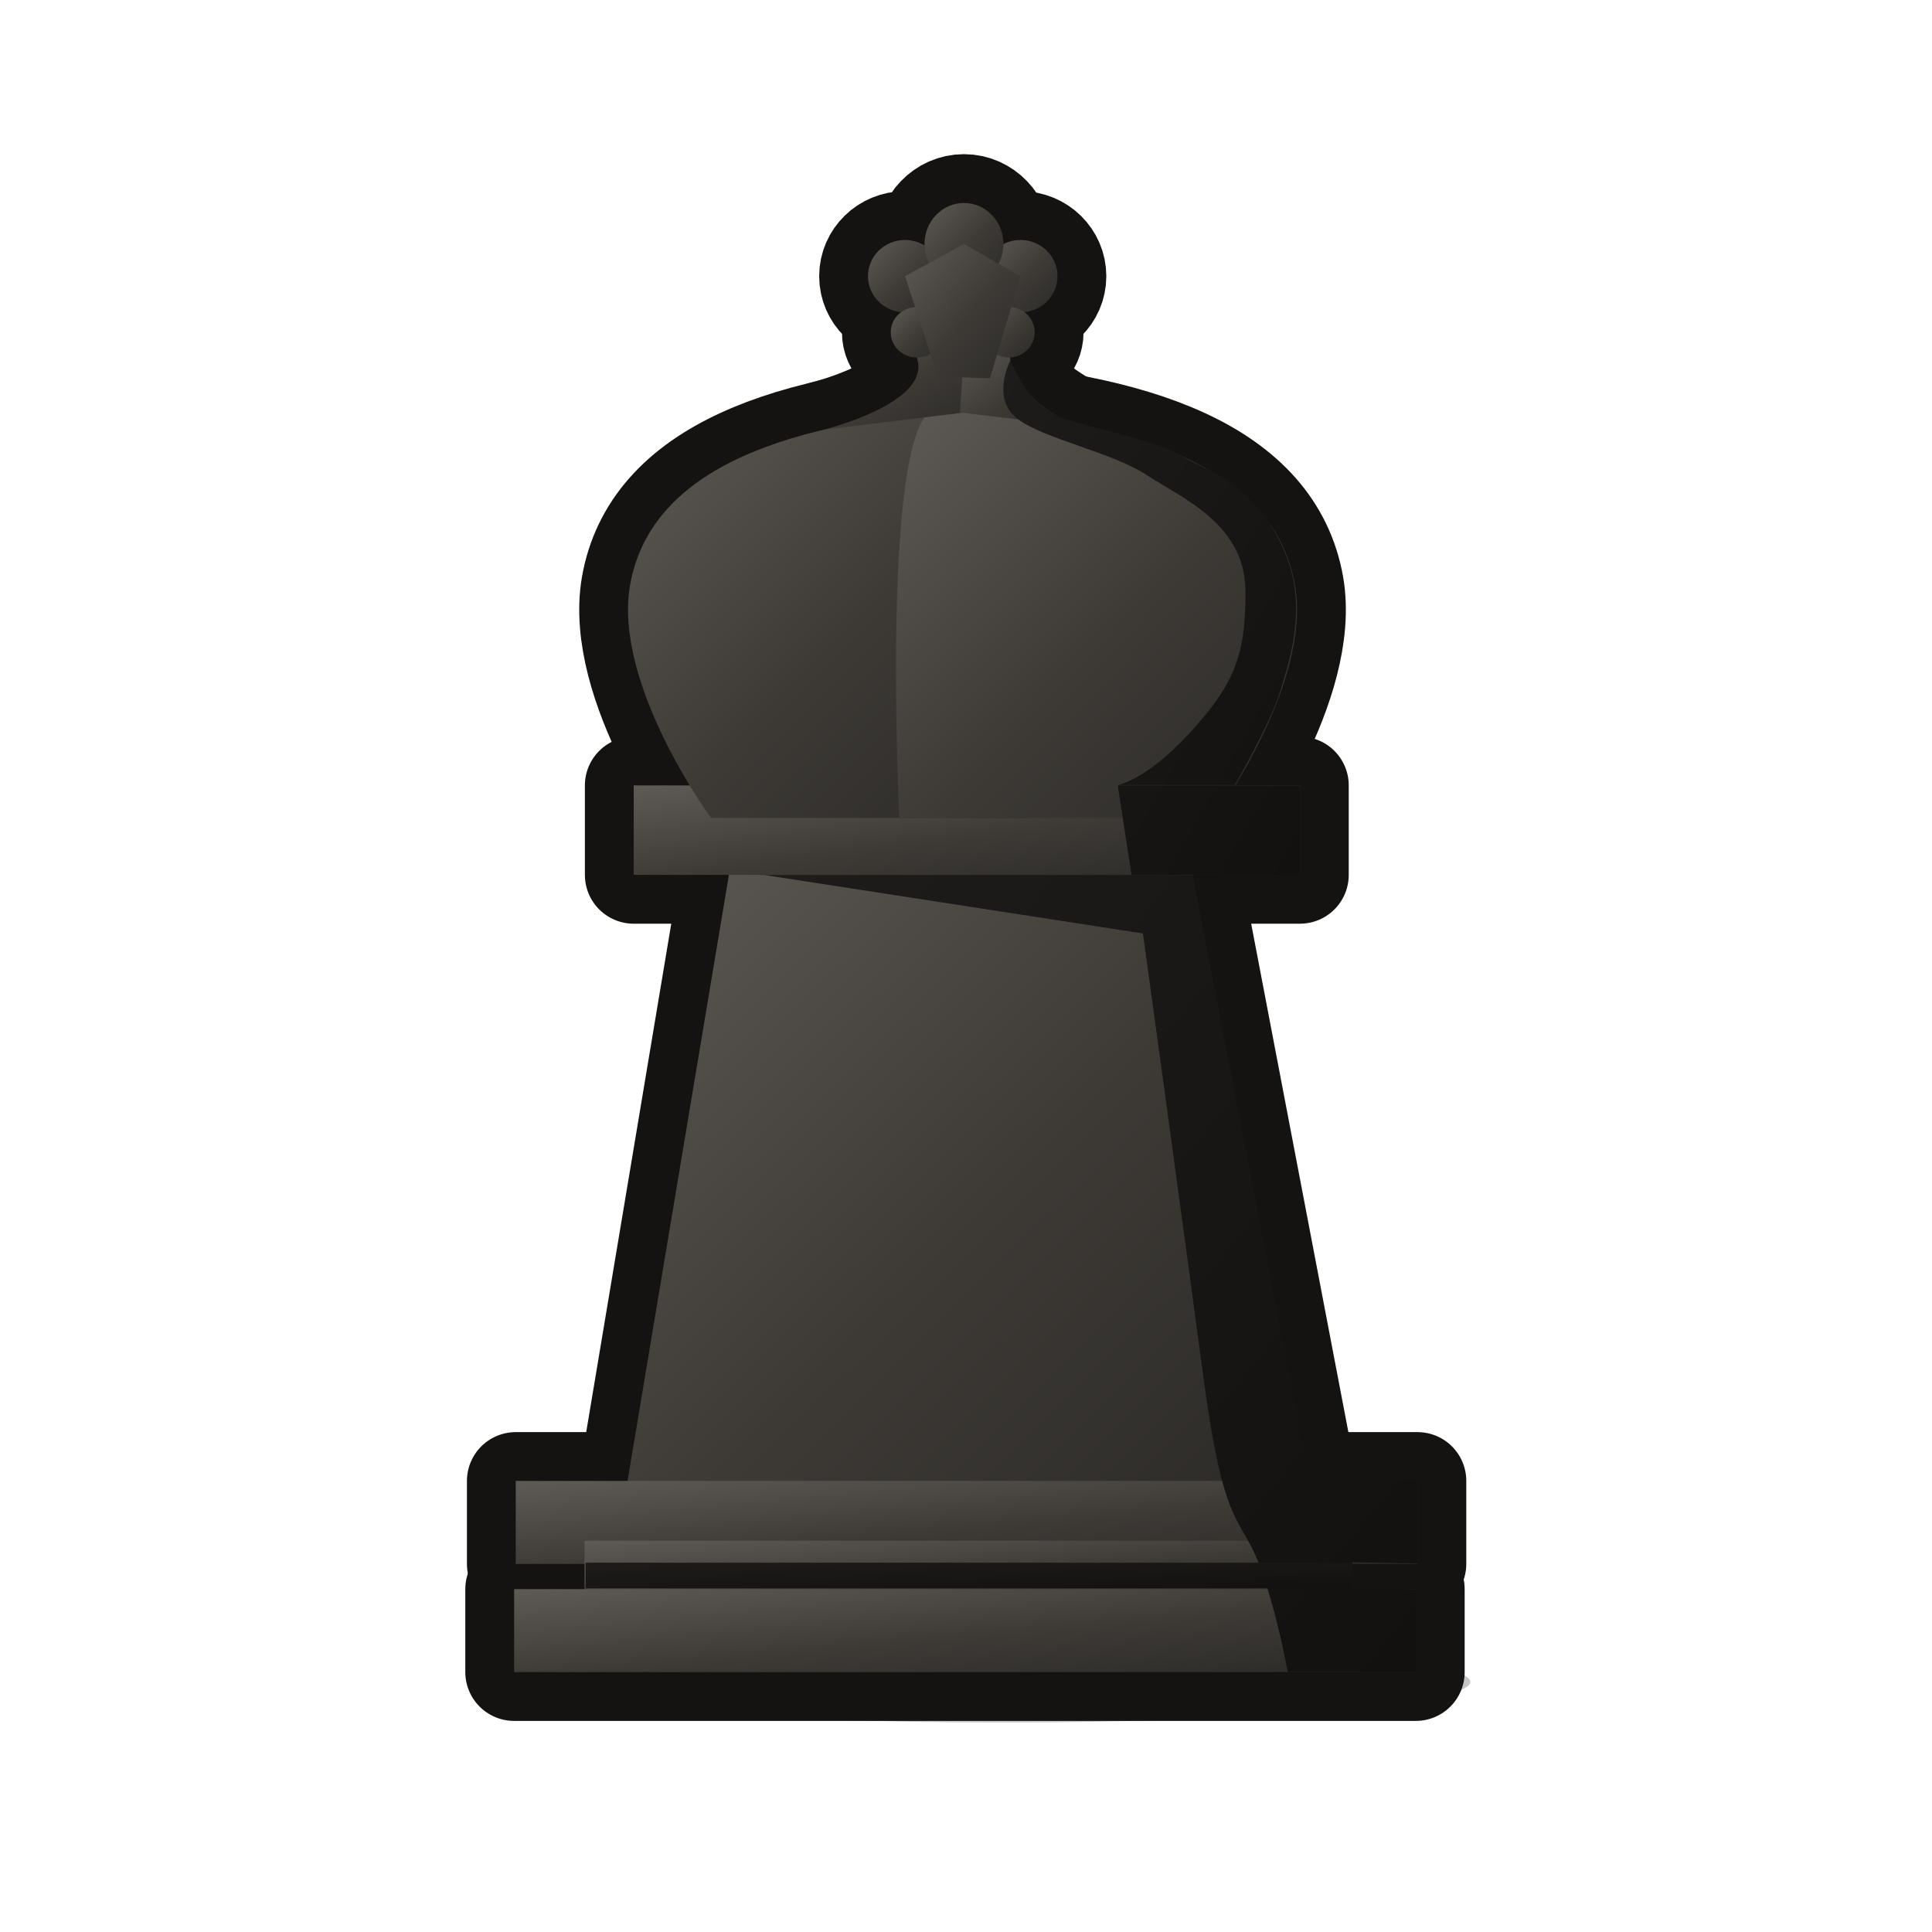
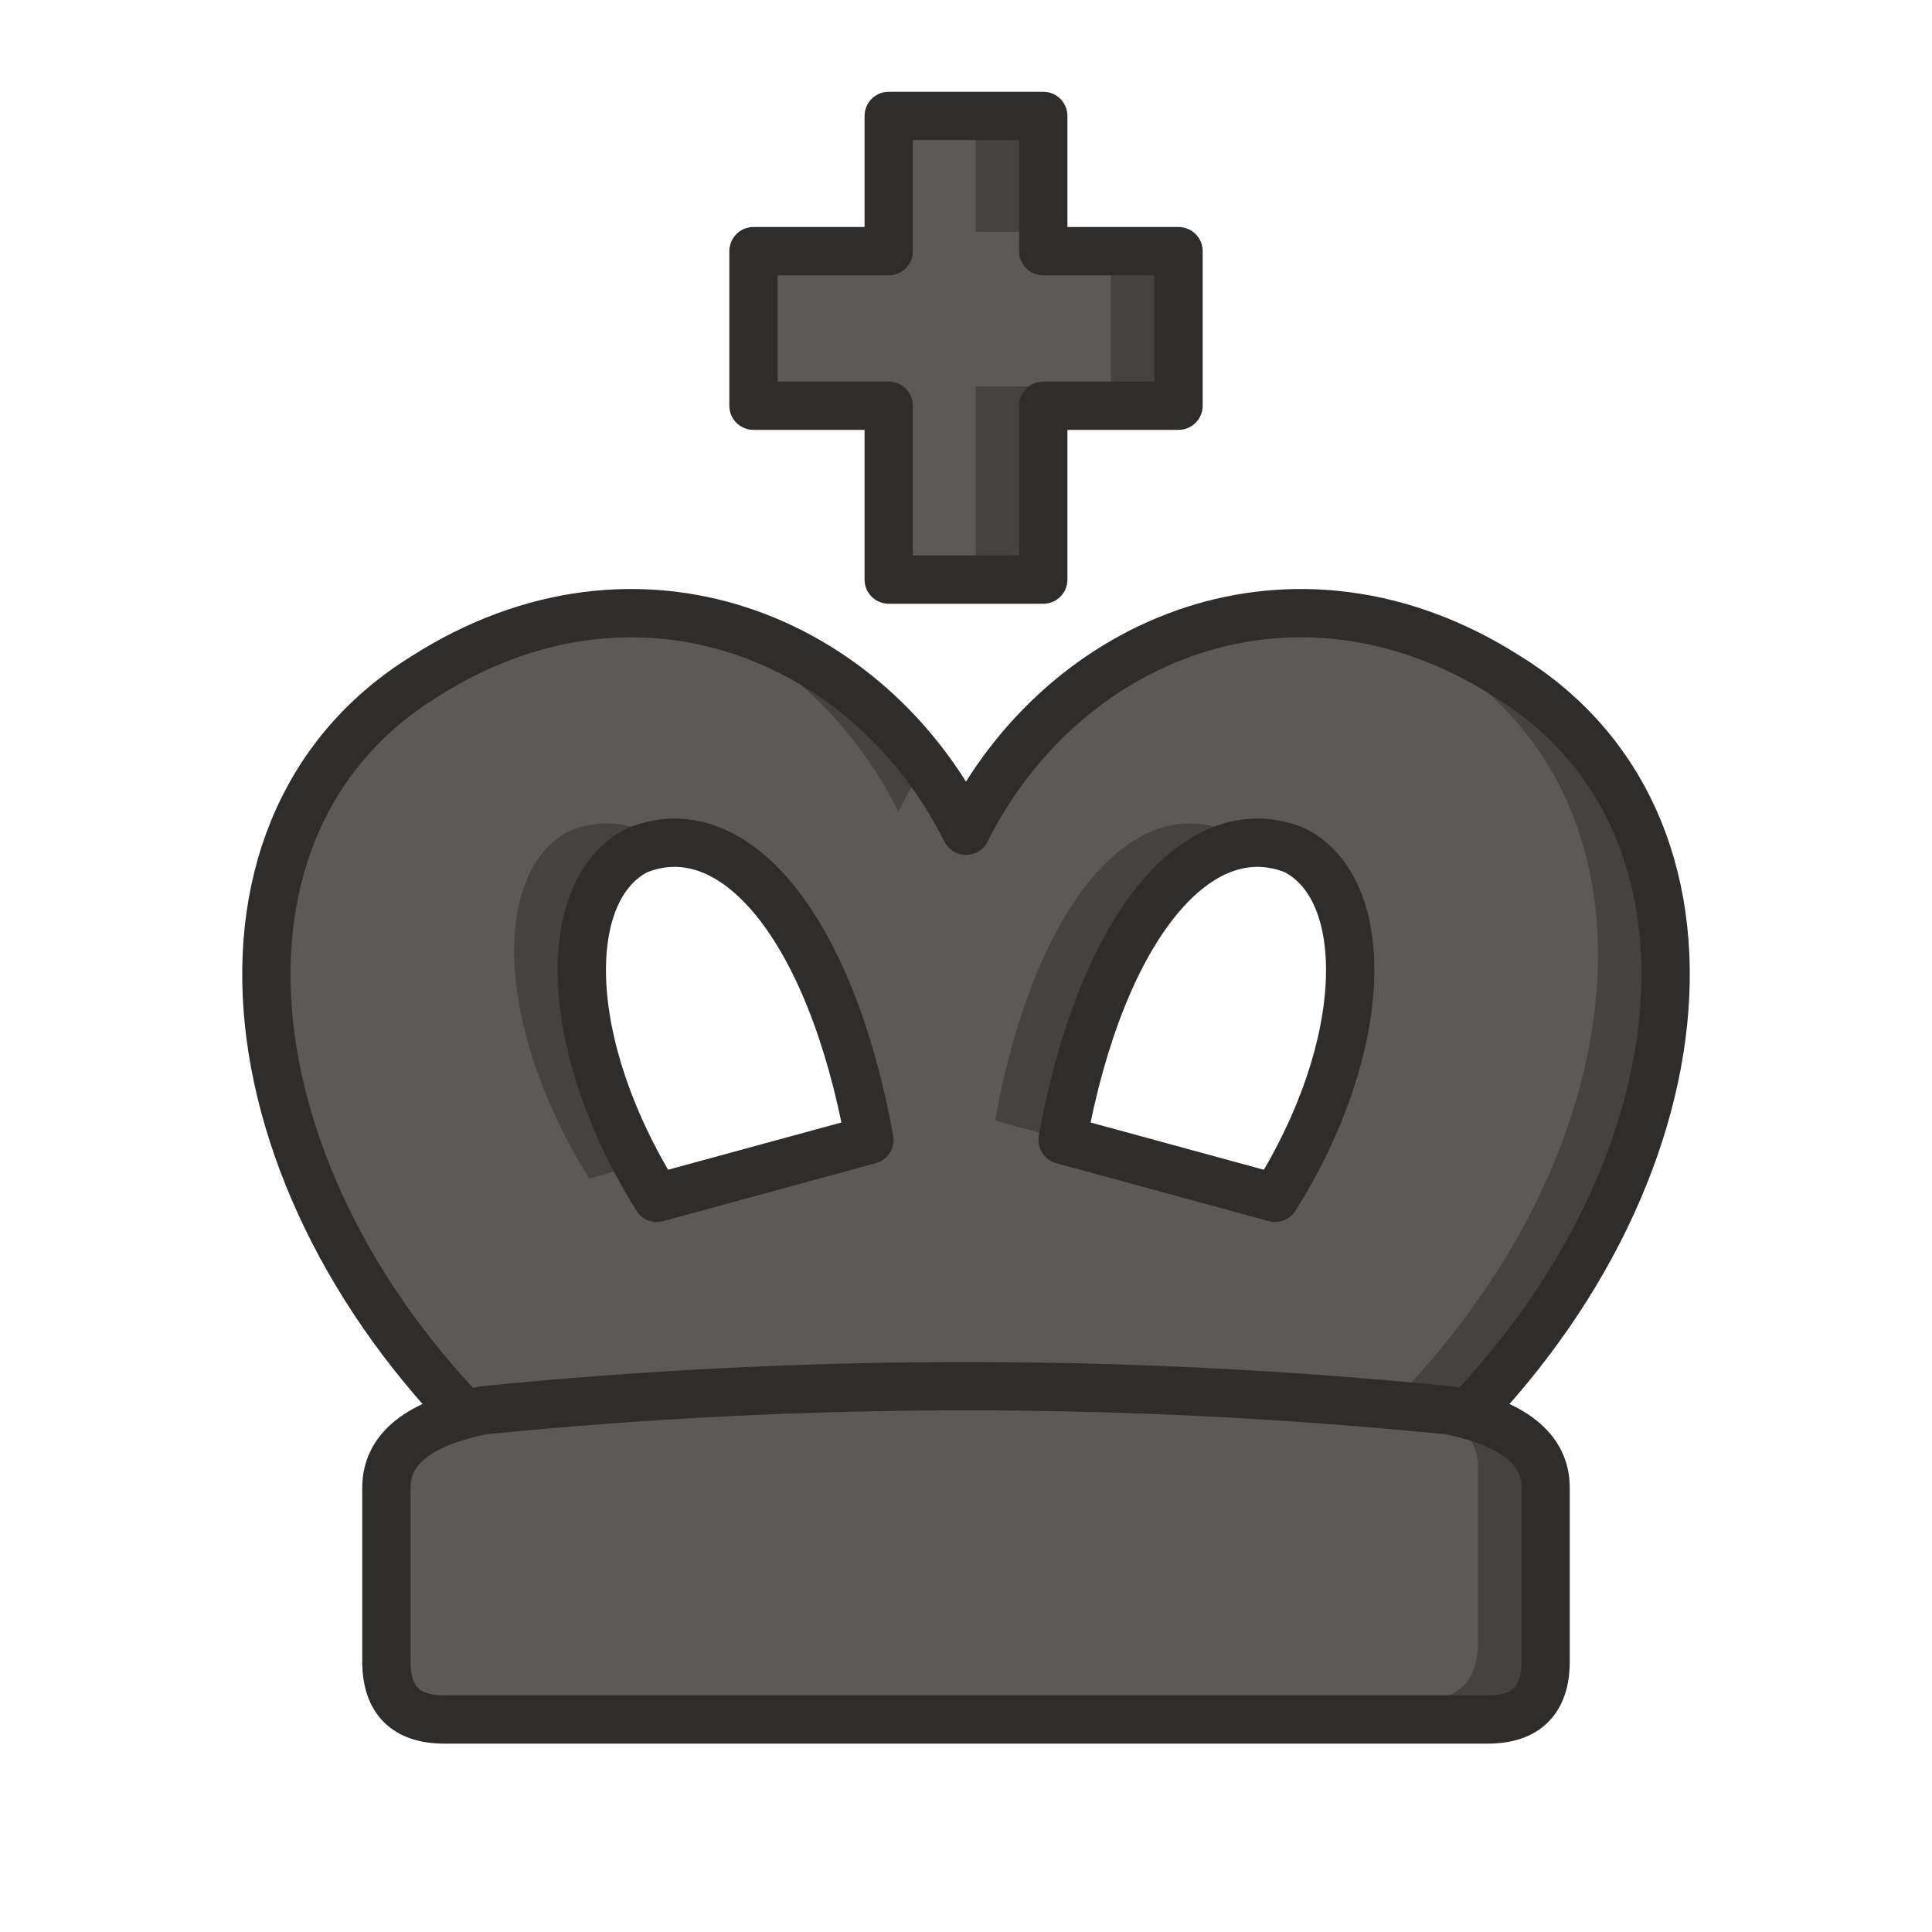
- <svg xmlns="http://www.w3.org/2000/svg" viewBox="-470 -400 4750 4750">
-   <defs>
-     <linearGradient id="b" x1="0" y1="0" x2="1" y2="1">
-       <stop offset="0" stop-color="#5E5A55" />
-       <stop offset=".55" stop-color="#3D3A36" />
-       <stop offset="1" stop-color="#2C2A27" />
-     </linearGradient>
-     <linearGradient id="s" x1="0" y1="0" x2="1" y2="1">
-       <stop offset="0" stop-color="#1E1C1A" />
-       <stop offset="1" stop-color="#121110" />
-     </linearGradient>
-   </defs>
-   <ellipse cx="1995" cy="3735" rx="1150" ry="100" fill="#000" opacity=".22" />
-   <g fill="#141311" stroke="#141311" stroke-width="240" stroke-linejoin="round">
-     <path d="m1342 1632 1098 9 316 1653-1688-24z" />
-     <path d="M798 3241h2217v204H798z" />
-     <path d="M967 3388h1885v153H967z" />
-     <path d="M794 3507h2217v204H794z" />
-     <path d="M1088 1531h1638v220H1088z" />
-     <path d="M1278 1611s-241-328-199-572c50-285 382-408 875-435 148-8 98 1007 98 1007z" />
-     <path d="M2515 1611s241-328 199-572c-50-285-382-408-875-435-148-8-98 1007-98 1007z" />
-     <path d="M1560 655s253-63 226-169 114-19 114-19l10 146-350 43z" />
-     <path d="M2172 647s-154-75-158-161c-5-86-114-19-114-19l-10 147 282 34z" />
-     <ellipse cx="1755" cy="279" rx="91" ry="89" />
-     <ellipse cx="1784" cy="417" rx="64" ry="62" />
-     <ellipse cx="2039" cy="279" rx="91" ry="89" />
-     <ellipse cx="2010" cy="417" rx="64" ry="62" />
-     <ellipse cx="1900" cy="200" rx="97" ry="101" />
-     <path d="m1836 526-81-247 145-79 139 79-75 251z" />
+ <svg xmlns="http://www.w3.org/2000/svg" viewBox="0 0 100 100">
+   <clipPath id="bK0">
+     <path d="M46 6H54V13H61V21H54V30H46V21H39V13H46Z" fill-rule="evenodd" clip-rule="evenodd" />
+   </clipPath>
+   <path d="M46 6H54V13H61V21H54V30H46V21H39V13H46Z" fill-rule="evenodd" clip-rule="evenodd" fill="#45423F" />
+   <g clip-path="url(#bK0)">
+     <g transform="translate(-3.5 -1)">
+       <path d="M46 6H54V13H61V21H54V30H46V21H39V13H46Z" fill-rule="evenodd" clip-rule="evenodd" fill="#5C5957" />
+     </g>
  </g>
-   <g fill="url(#b)">
-     <path d="m1342 1632 1098 9 316 1653-1688-24z" />
-     <path d="M798 3241h2217v204H798z" />
-     <path d="M967 3388h1885v153H967z" />
-     <path d="M794 3507h2217v204H794z" />
-     <path d="M1088 1531h1638v220H1088z" />
-     <path d="M1278 1611s-241-328-199-572c50-285 382-408 875-435 148-8 98 1007 98 1007z" />
-     <path d="M2515 1611s241-328 199-572c-50-285-382-408-875-435-148-8-98 1007-98 1007z" />
-     <path d="M1560 655s253-63 226-169 114-19 114-19l10 146-350 43z" />
-     <path d="M2172 647s-154-75-158-161c-5-86-114-19-114-19l-10 147 282 34z" />
-     <ellipse cx="1755" cy="279" rx="91" ry="89" />
-     <ellipse cx="1784" cy="417" rx="64" ry="62" />
-     <ellipse cx="2039" cy="279" rx="91" ry="89" />
-     <ellipse cx="2010" cy="417" rx="64" ry="62" />
-     <ellipse cx="1900" cy="200" rx="97" ry="101" />
-     <path d="m1836 526-81-247 145-79 139 79-75 251z" />
+   <path d="M46 6H54V13H61V21H54V30H46V21H39V13H46Z" fill-rule="evenodd" clip-rule="evenodd" fill="none" stroke="#2F2D2B" stroke-width="2.5" stroke-linejoin="round" />
+   <clipPath id="bK1">
+     <path d="M27 76C12 63 9 43 22 35C33 28 45 33 50 43C55 33 67 28 78 35C91 43 88 63 73 76ZM34 62C29 54 29 46 33 44C38 42 43 48 45 59ZM66 62C71 54 71 46 67 44C62 42 57 48 55 59Z" fill-rule="evenodd" clip-rule="evenodd" />
+   </clipPath>
+   <path d="M27 76C12 63 9 43 22 35C33 28 45 33 50 43C55 33 67 28 78 35C91 43 88 63 73 76ZM34 62C29 54 29 46 33 44C38 42 43 48 45 59ZM66 62C71 54 71 46 67 44C62 42 57 48 55 59Z" fill-rule="evenodd" clip-rule="evenodd" fill="#45423F" />
+   <g clip-path="url(#bK1)">
+     <g transform="translate(-3.5 -1)">
+       <path d="M27 76C12 63 9 43 22 35C33 28 45 33 50 43C55 33 67 28 78 35C91 43 88 63 73 76ZM34 62C29 54 29 46 33 44C38 42 43 48 45 59ZM66 62C71 54 71 46 67 44C62 42 57 48 55 59Z" fill-rule="evenodd" clip-rule="evenodd" fill="#5C5957" />
+     </g>
  </g>
-   <g fill="url(#s)">
-     <path d="M1401 1751h1061l288 1489h266v204l-161-3v63l157 3v204h-316s-26-149-71-267c-45-117-85-80-135-448-49-368-150-1101-150-1101l-939-145z" />
-     <path d="M970 3442h1884v63H970z" />
-     <path d="M2014 486s-49 94 18 144c66 50 231 81 319 139 89 58 240 120 241 284 2 164-33 236-139 351-107 116-175 126-175 126h288s87-152 110-226 52-167 36-267-90-225-206-280c-116-56-86-51-170-75-83-24-94-26-103-28s-95-27-95-27-45-25-70-51-55-91-55-91zm264 1045 34 220h414v-220z" />
+   <path d="M27 76C12 63 9 43 22 35C33 28 45 33 50 43C55 33 67 28 78 35C91 43 88 63 73 76ZM34 62C29 54 29 46 33 44C38 42 43 48 45 59ZM66 62C71 54 71 46 67 44C62 42 57 48 55 59Z" fill-rule="evenodd" clip-rule="evenodd" fill="none" stroke="#2F2D2B" stroke-width="2.5" stroke-linejoin="round" />
+   <clipPath id="bK2">
+     <path d="M23 89Q20 89 20 86V77Q20 74 25 73Q50.0 70.5 75 73Q80 74 80 77V86Q80 89 77 89Z" fill-rule="evenodd" clip-rule="evenodd" />
+   </clipPath>
+   <path d="M23 89Q20 89 20 86V77Q20 74 25 73Q50.0 70.5 75 73Q80 74 80 77V86Q80 89 77 89Z" fill-rule="evenodd" clip-rule="evenodd" fill="#45423F" />
+   <g clip-path="url(#bK2)">
+     <g transform="translate(-3.5 -1)">
+       <path d="M23 89Q20 89 20 86V77Q20 74 25 73Q50.0 70.5 75 73Q80 74 80 77V86Q80 89 77 89Z" fill-rule="evenodd" clip-rule="evenodd" fill="#5C5957" />
+     </g>
  </g>
+   <path d="M23 89Q20 89 20 86V77Q20 74 25 73Q50.0 70.5 75 73Q80 74 80 77V86Q80 89 77 89Z" fill-rule="evenodd" clip-rule="evenodd" fill="none" stroke="#2F2D2B" stroke-width="2.5" stroke-linejoin="round" />
</svg>
